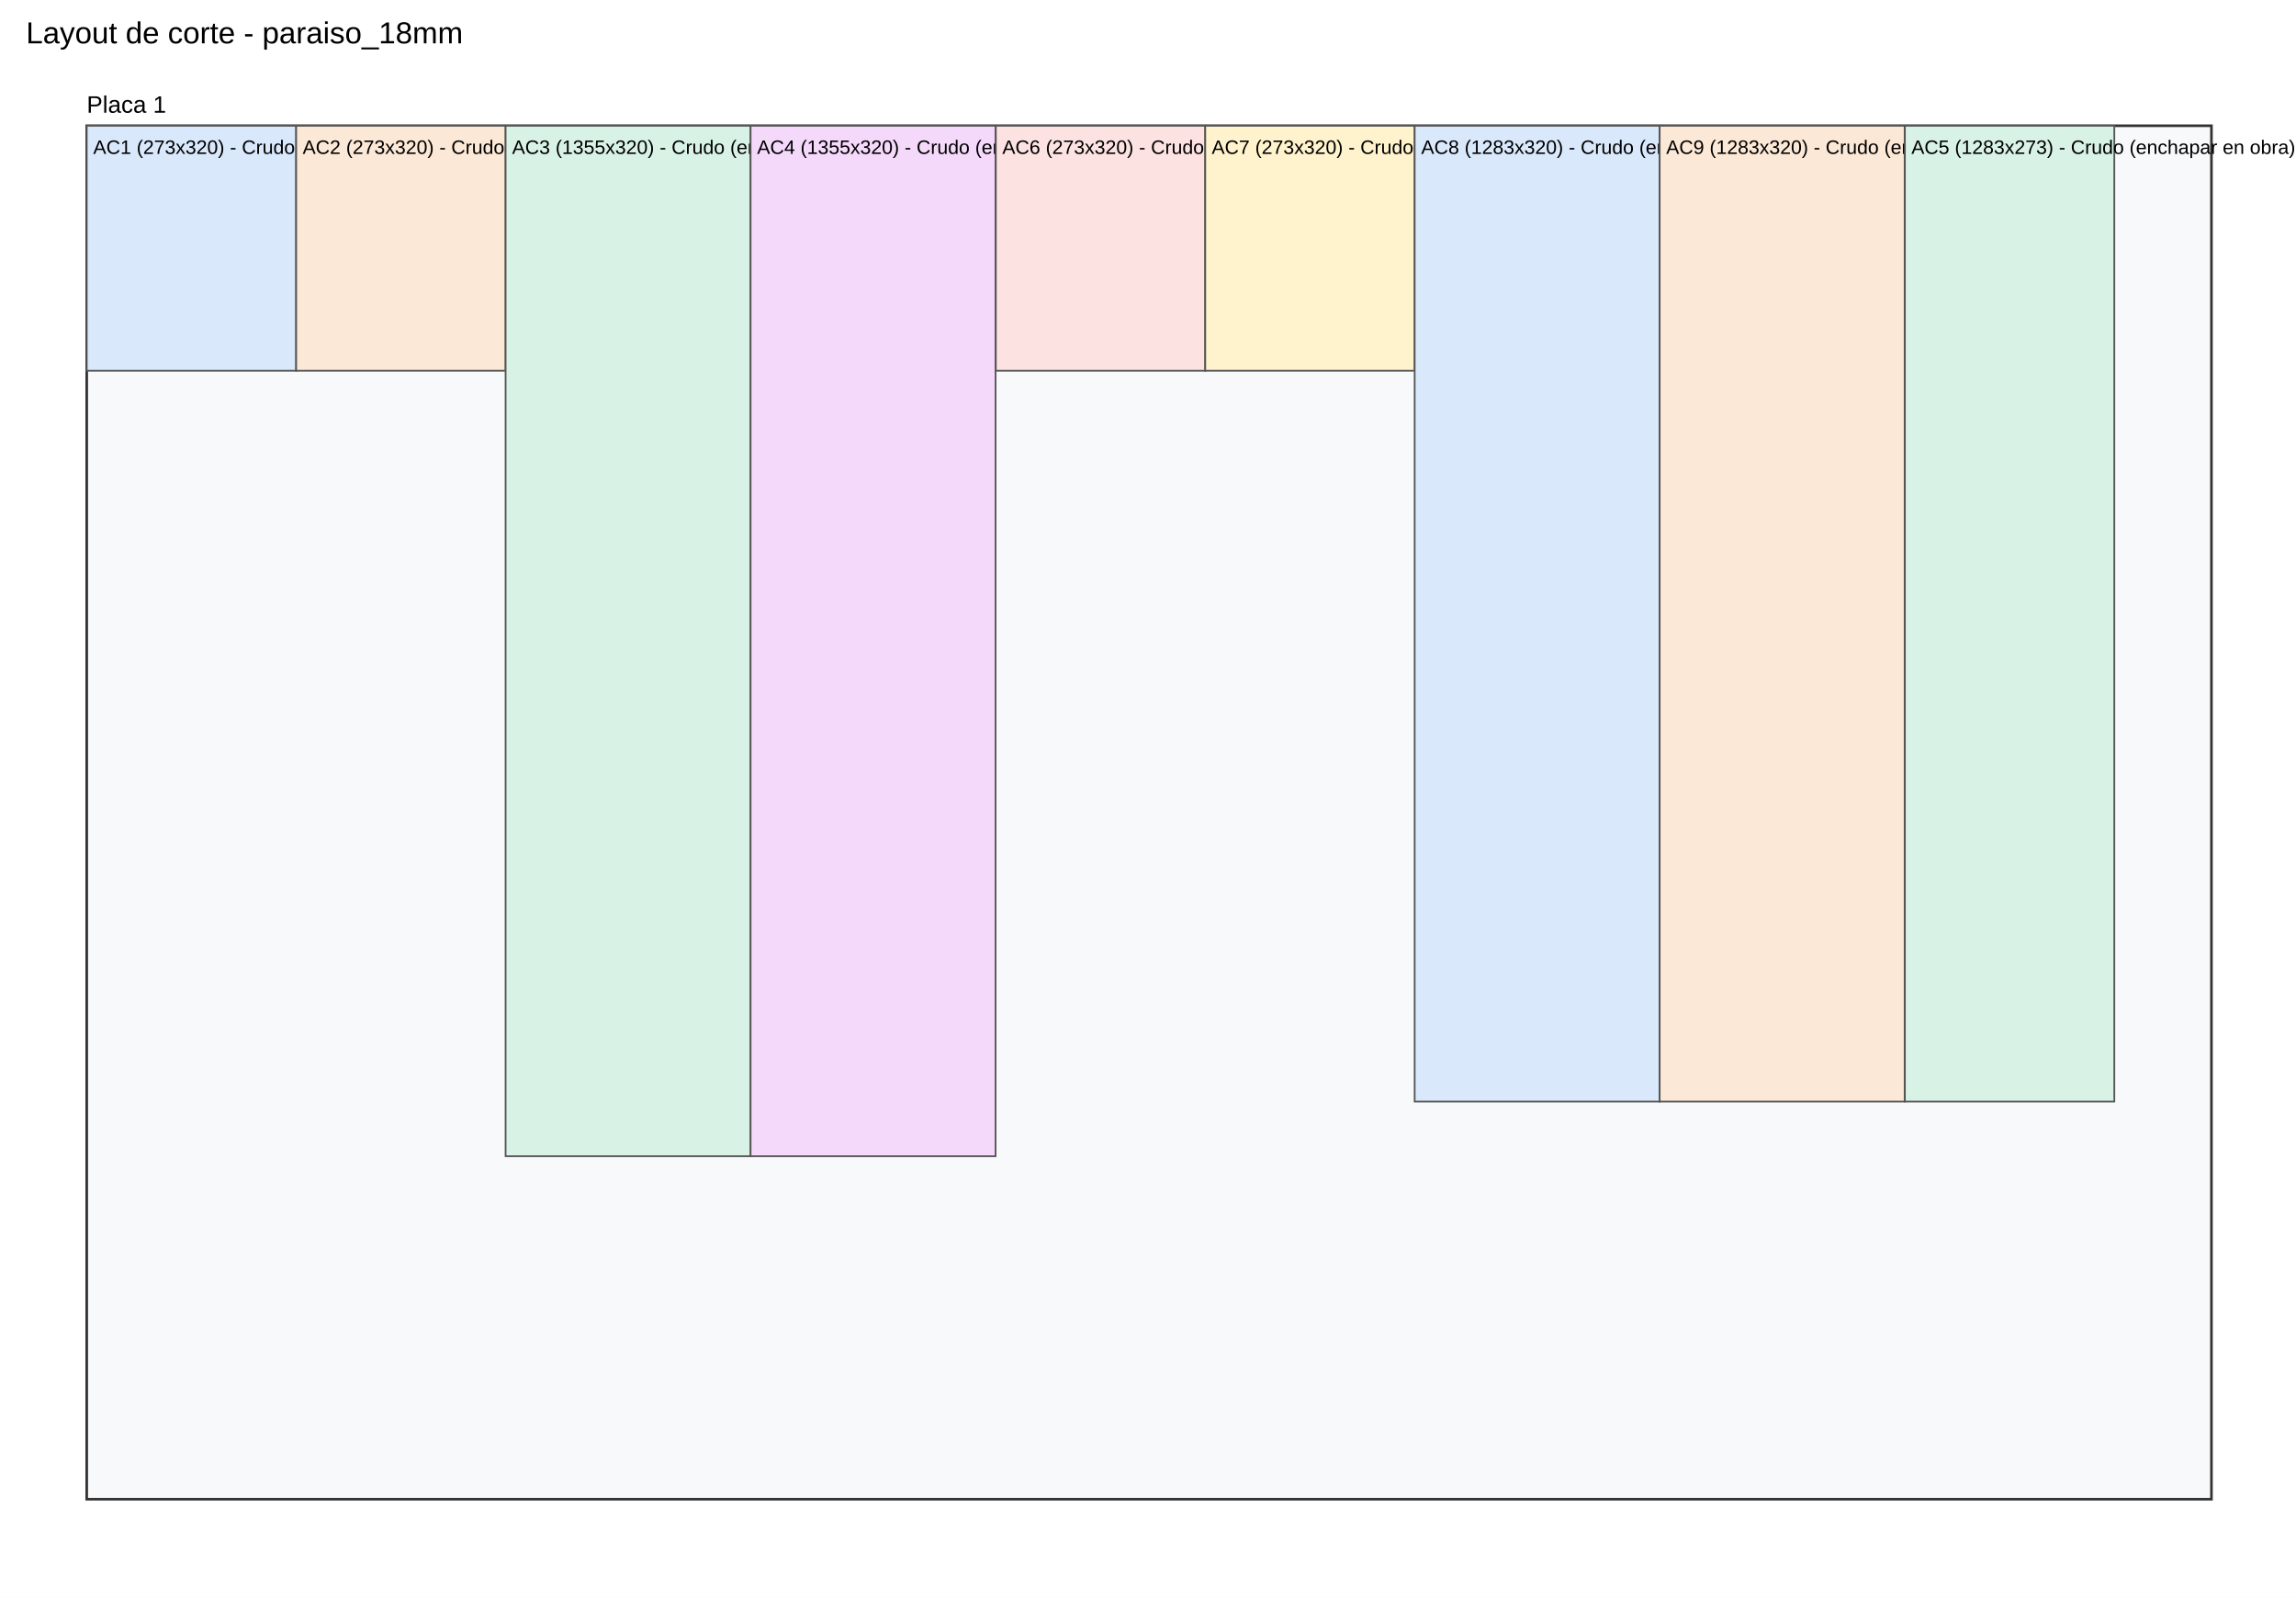
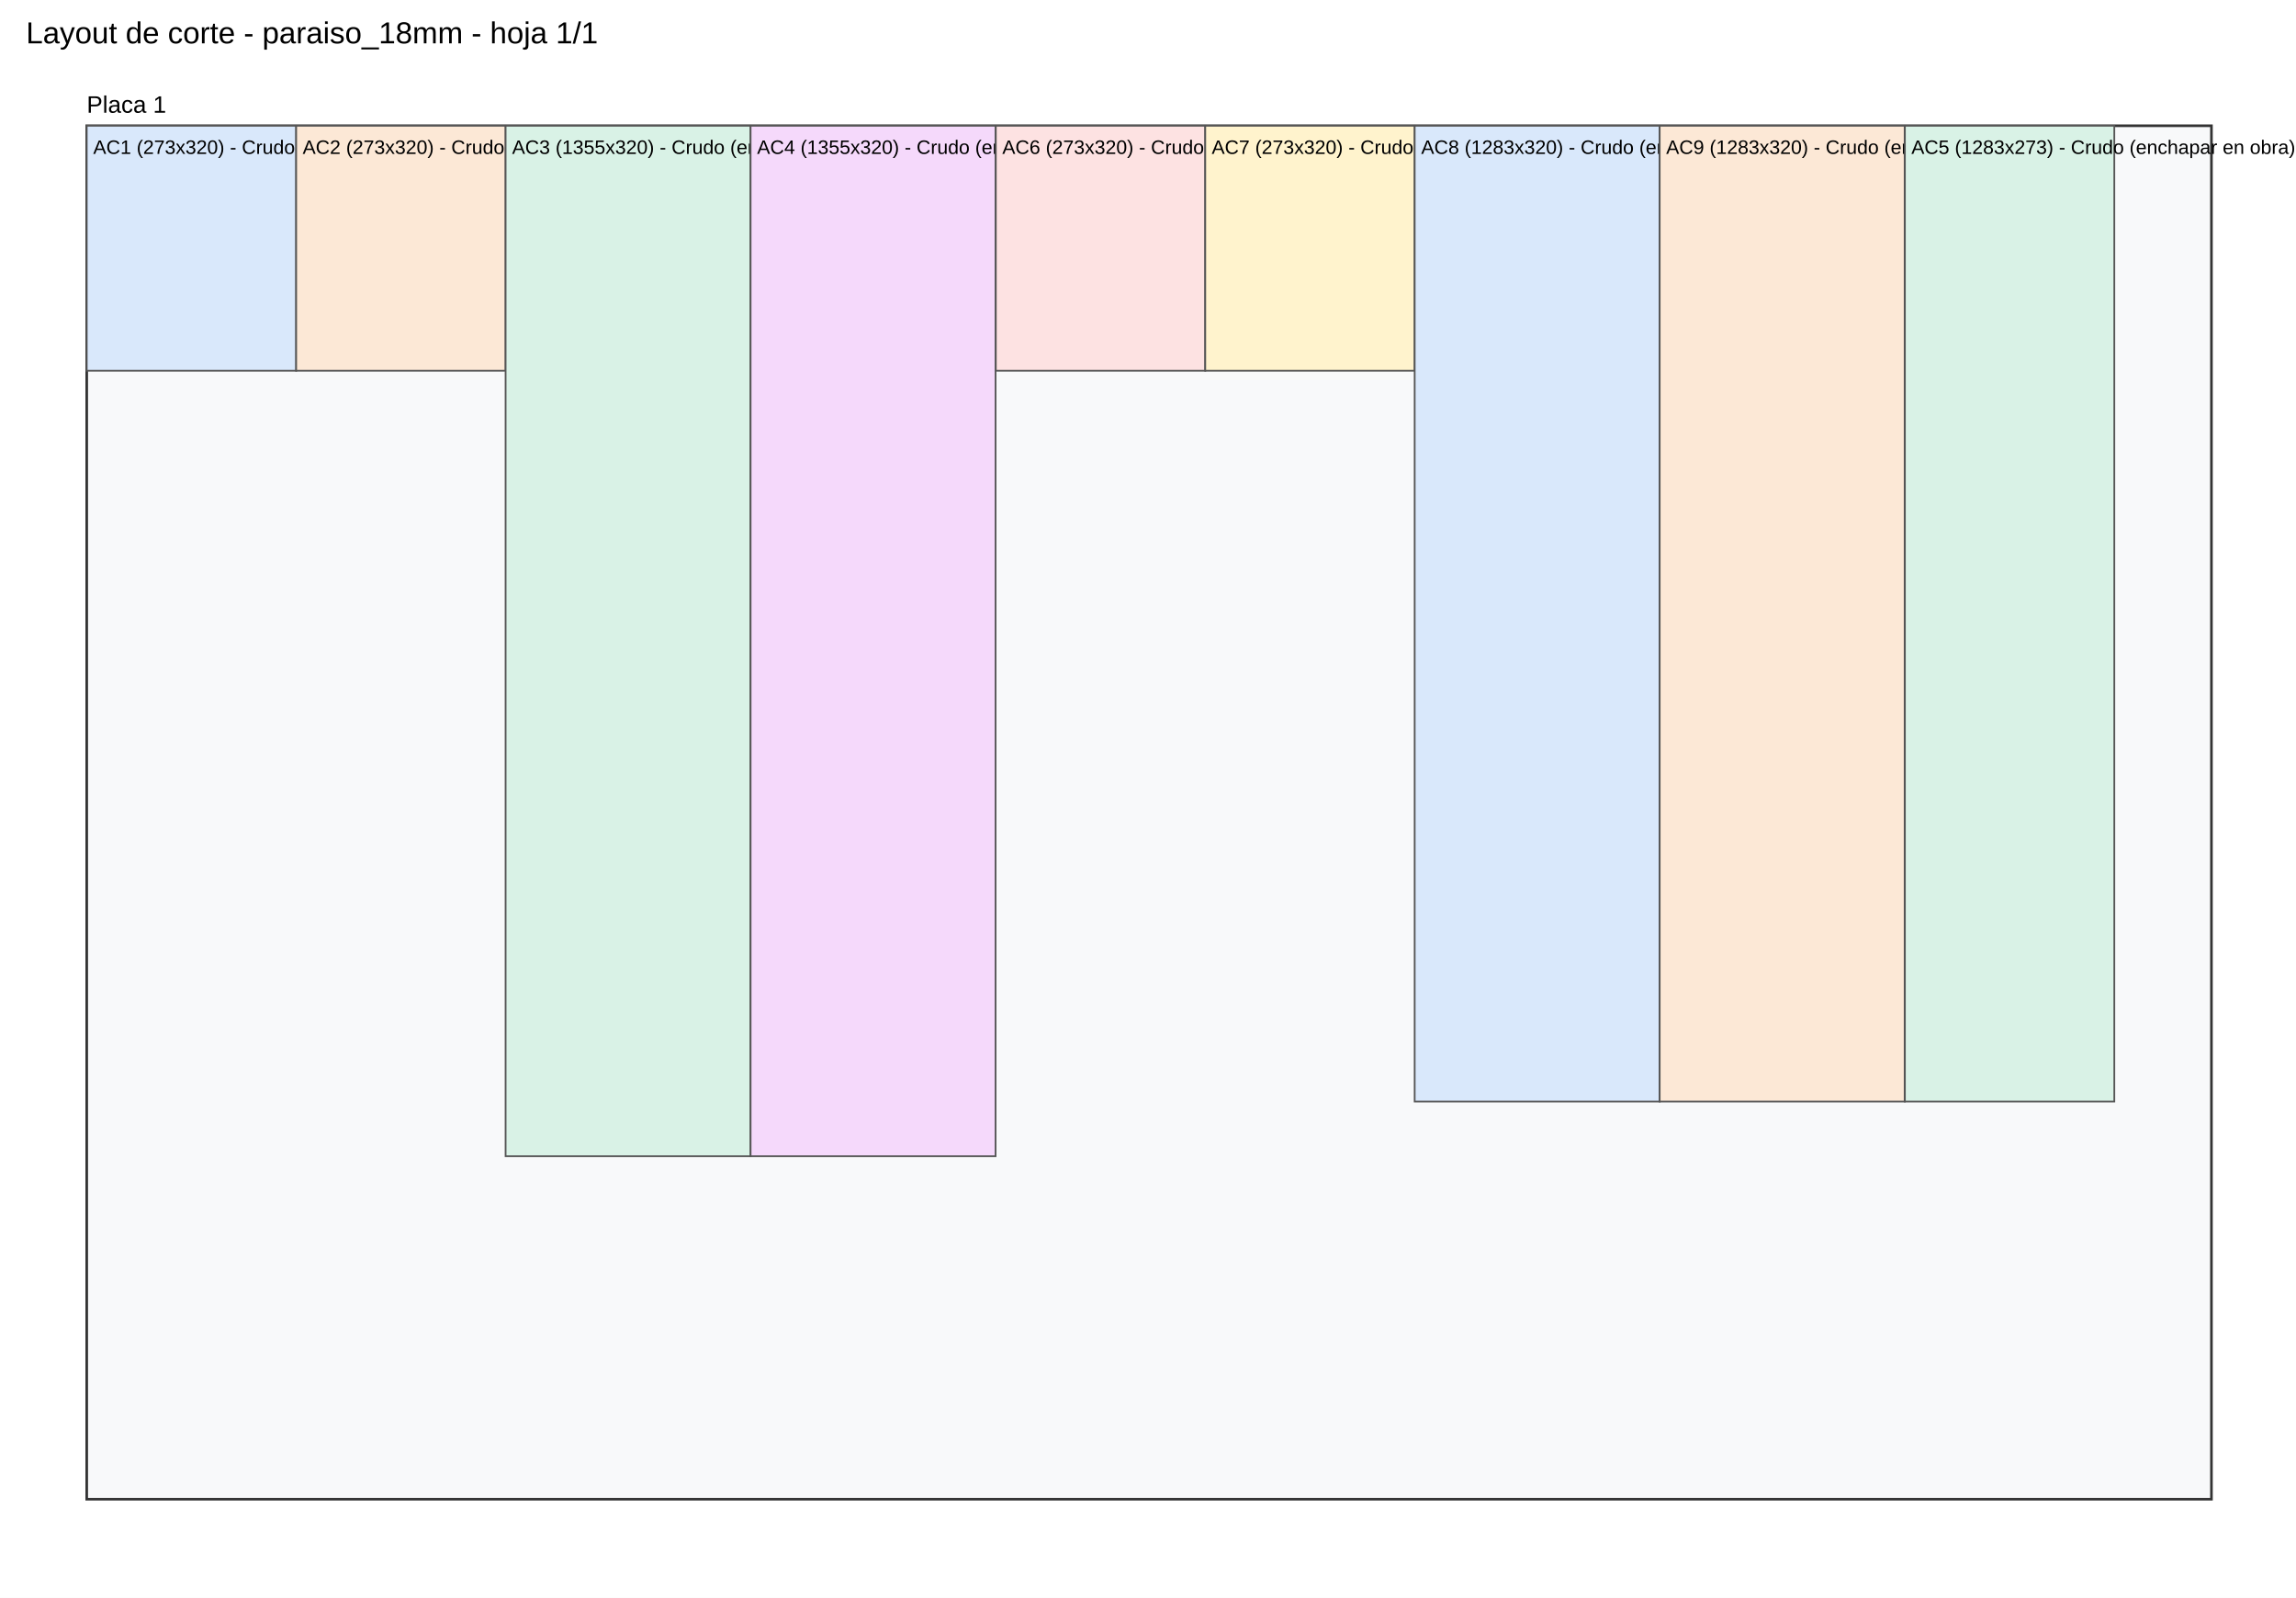
<svg xmlns="http://www.w3.org/2000/svg" width="1059" height="737" viewBox="0 0 1059 737">
  <rect x="0" y="0" width="1059" height="737" fill="#ffffff" />
-   <text x="12" y="20" font-size="14" font-family="Arial">Layout de corte - paraiso_18mm</text>
+   <text x="12" y="20" font-size="14" font-family="Arial">Layout de corte - paraiso_18mm - hoja 1/1</text>
  <rect x="40" y="58" width="980.0" height="633.5" fill="#f8f9fa" stroke="#333" stroke-width="1.2" />
  <text x="40" y="52" font-size="11" font-family="Arial">Placa 1</text>
  <rect x="40.0" y="58.0" width="96.6" height="113.0" fill="#d9e8fb" stroke="#555" stroke-width="0.8" />
  <text x="43.0" y="71.0" font-size="9" font-family="Arial">AC1 (273x320) - Crudo (enchapar en obra)</text>
  <rect x="136.6" y="58.0" width="96.6" height="113.0" fill="#fce8d6" stroke="#555" stroke-width="0.8" />
  <text x="139.6" y="71.0" font-size="9" font-family="Arial">AC2 (273x320) - Crudo (enchapar en obra)</text>
  <rect x="233.2" y="58.0" width="113.0" height="475.3" fill="#d9f2e6" stroke="#555" stroke-width="0.8" />
  <text x="236.2" y="71.0" font-size="9" font-family="Arial">AC3 (1355x320) - Crudo (enchapar en obra)</text>
  <rect x="346.2" y="58.0" width="113.0" height="475.3" fill="#f5d9fb" stroke="#555" stroke-width="0.8" />
  <text x="349.2" y="71.0" font-size="9" font-family="Arial">AC4 (1355x320) - Crudo (enchapar en obra)</text>
  <rect x="459.3" y="58.0" width="96.6" height="113.0" fill="#fde2e2" stroke="#555" stroke-width="0.8" />
  <text x="462.3" y="71.0" font-size="9" font-family="Arial">AC6 (273x320) - Crudo (enchapar en obra)</text>
  <rect x="555.9" y="58.0" width="96.6" height="113.0" fill="#fff3cd" stroke="#555" stroke-width="0.8" />
  <text x="558.9" y="71.0" font-size="9" font-family="Arial">AC7 (273x320) - Crudo (enchapar en obra)</text>
  <rect x="652.5" y="58.0" width="113.0" height="450.1" fill="#d9e8fb" stroke="#555" stroke-width="0.8" />
  <text x="655.5" y="71.0" font-size="9" font-family="Arial">AC8 (1283x320) - Crudo (enchapar en obra)</text>
  <rect x="765.5" y="58.0" width="113.0" height="450.1" fill="#fce8d6" stroke="#555" stroke-width="0.8" />
  <text x="768.5" y="71.0" font-size="9" font-family="Arial">AC9 (1283x320) - Crudo (enchapar en obra)</text>
  <rect x="878.6" y="58.0" width="96.6" height="450.1" fill="#d9f2e6" stroke="#555" stroke-width="0.8" />
  <text x="881.6" y="71.0" font-size="9" font-family="Arial">AC5 (1283x273) - Crudo (enchapar en obra)</text>
</svg>
